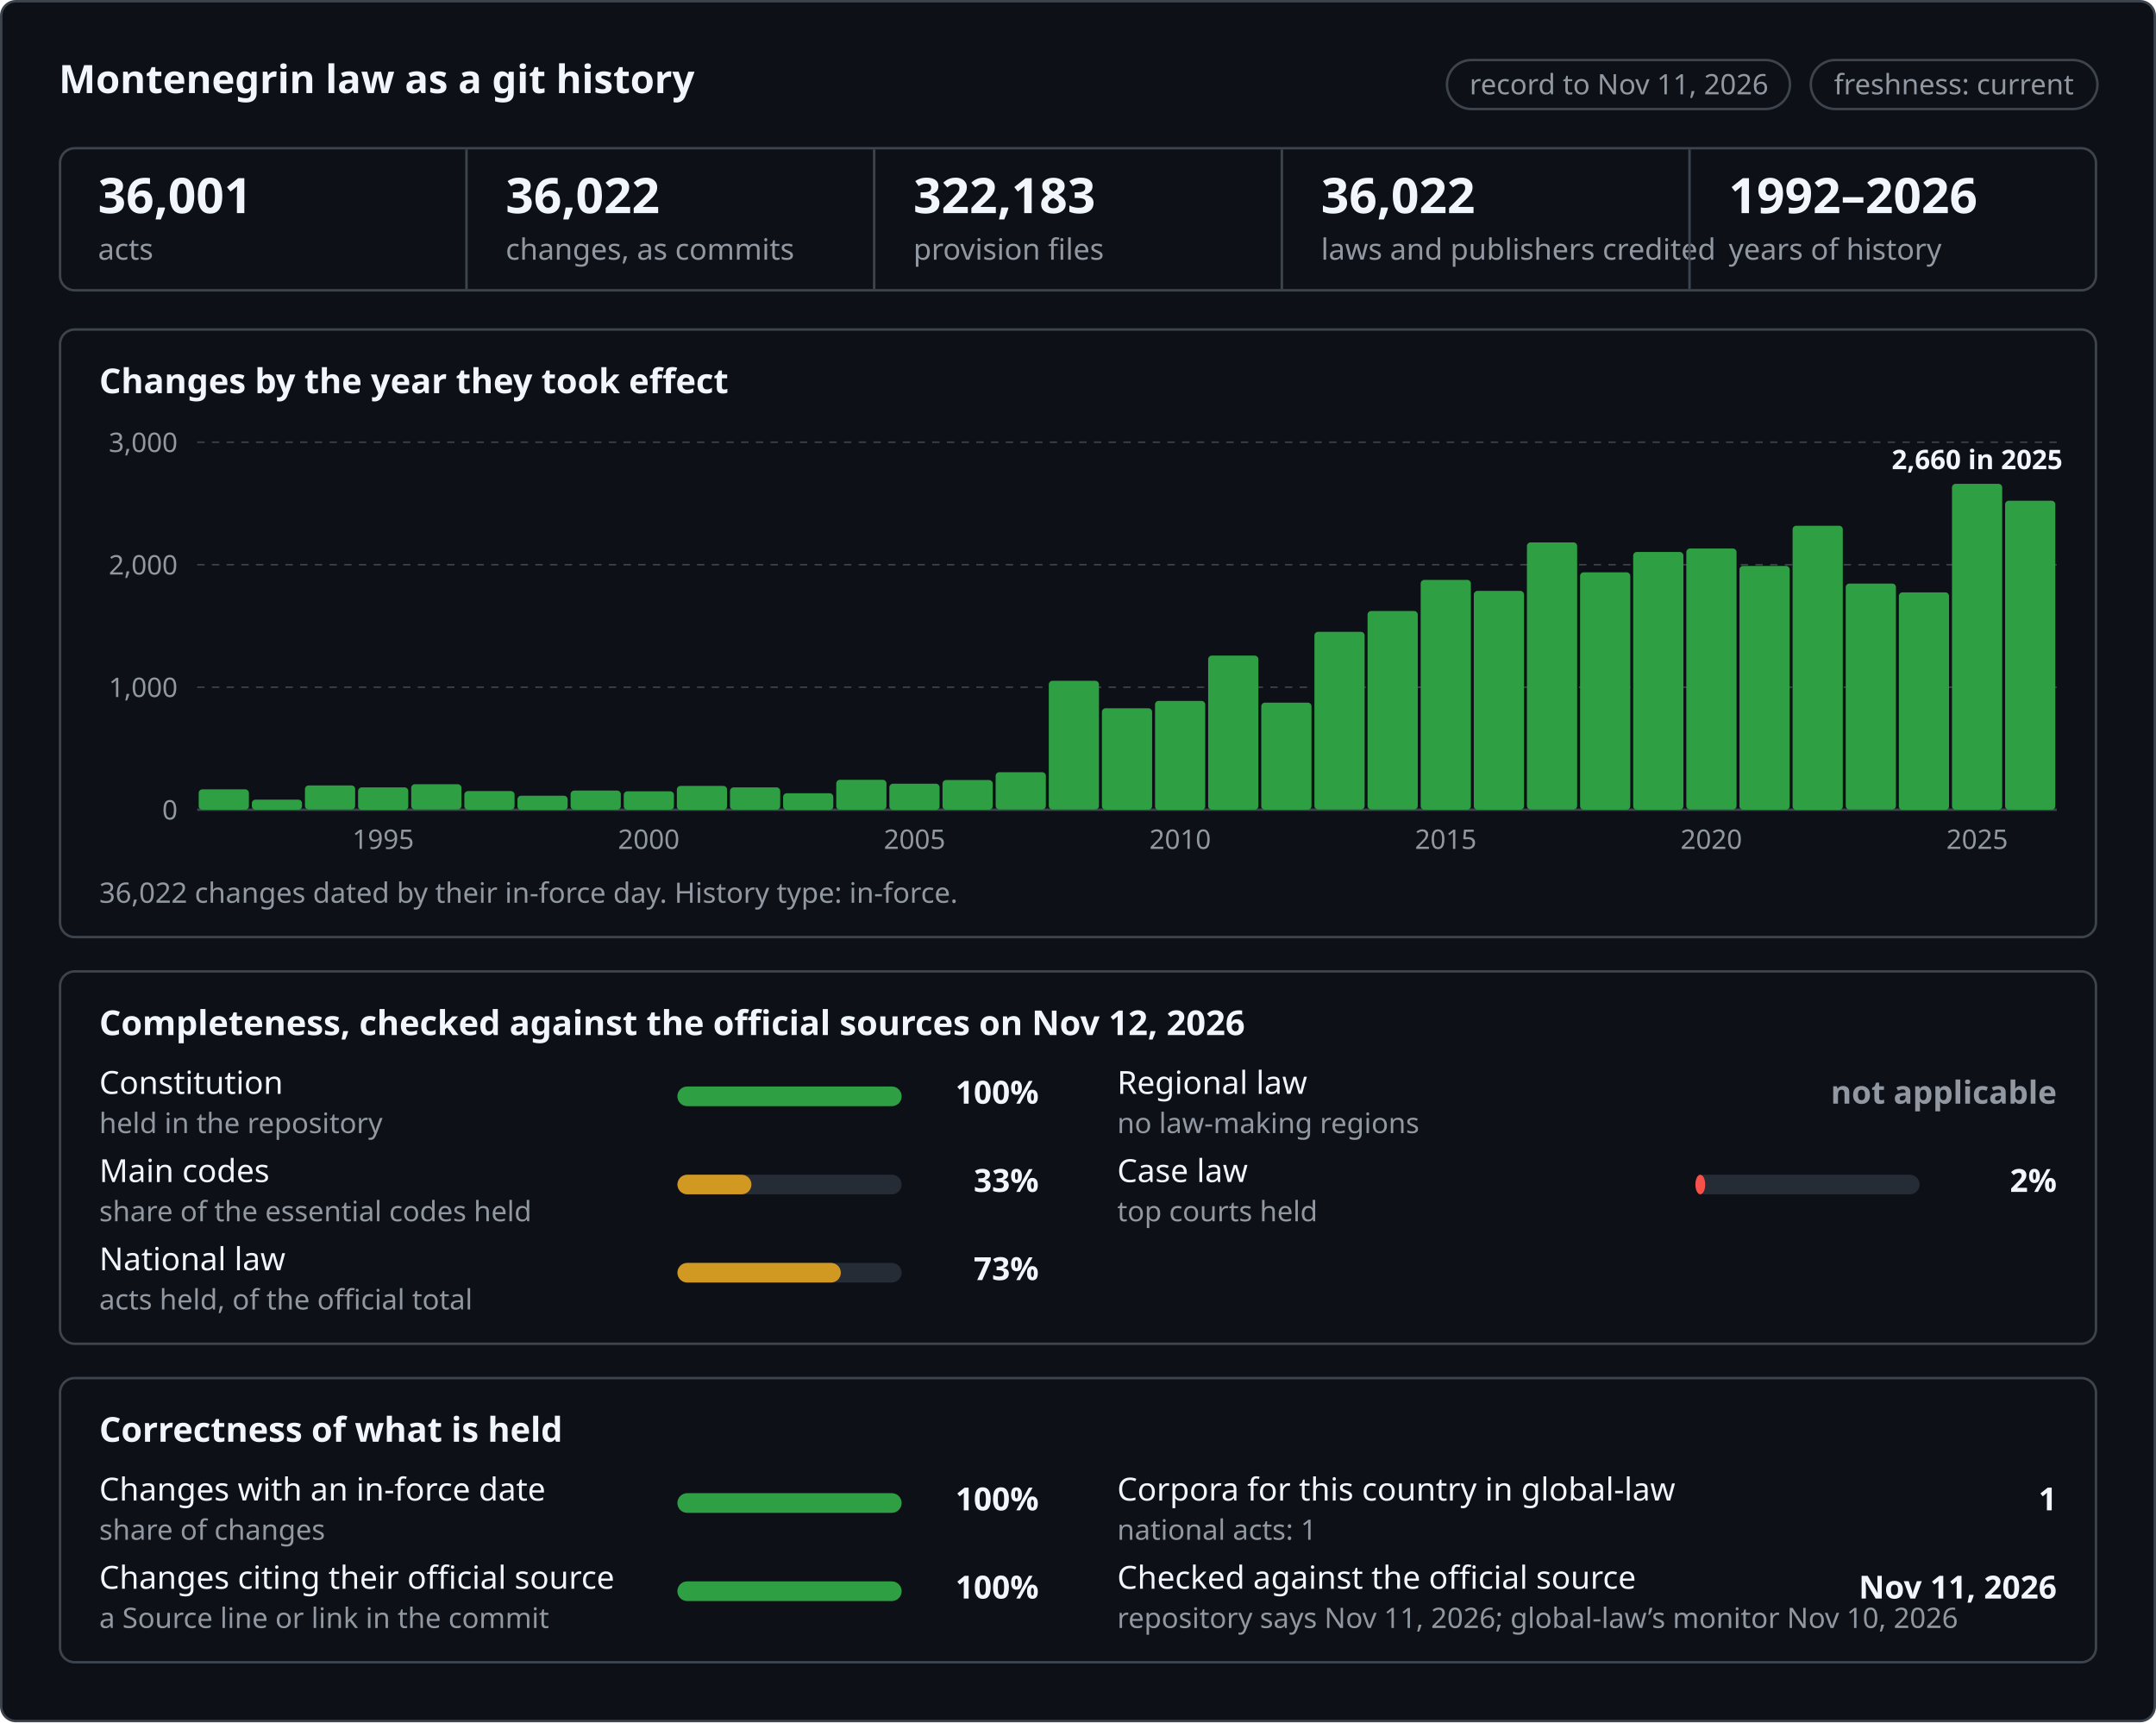
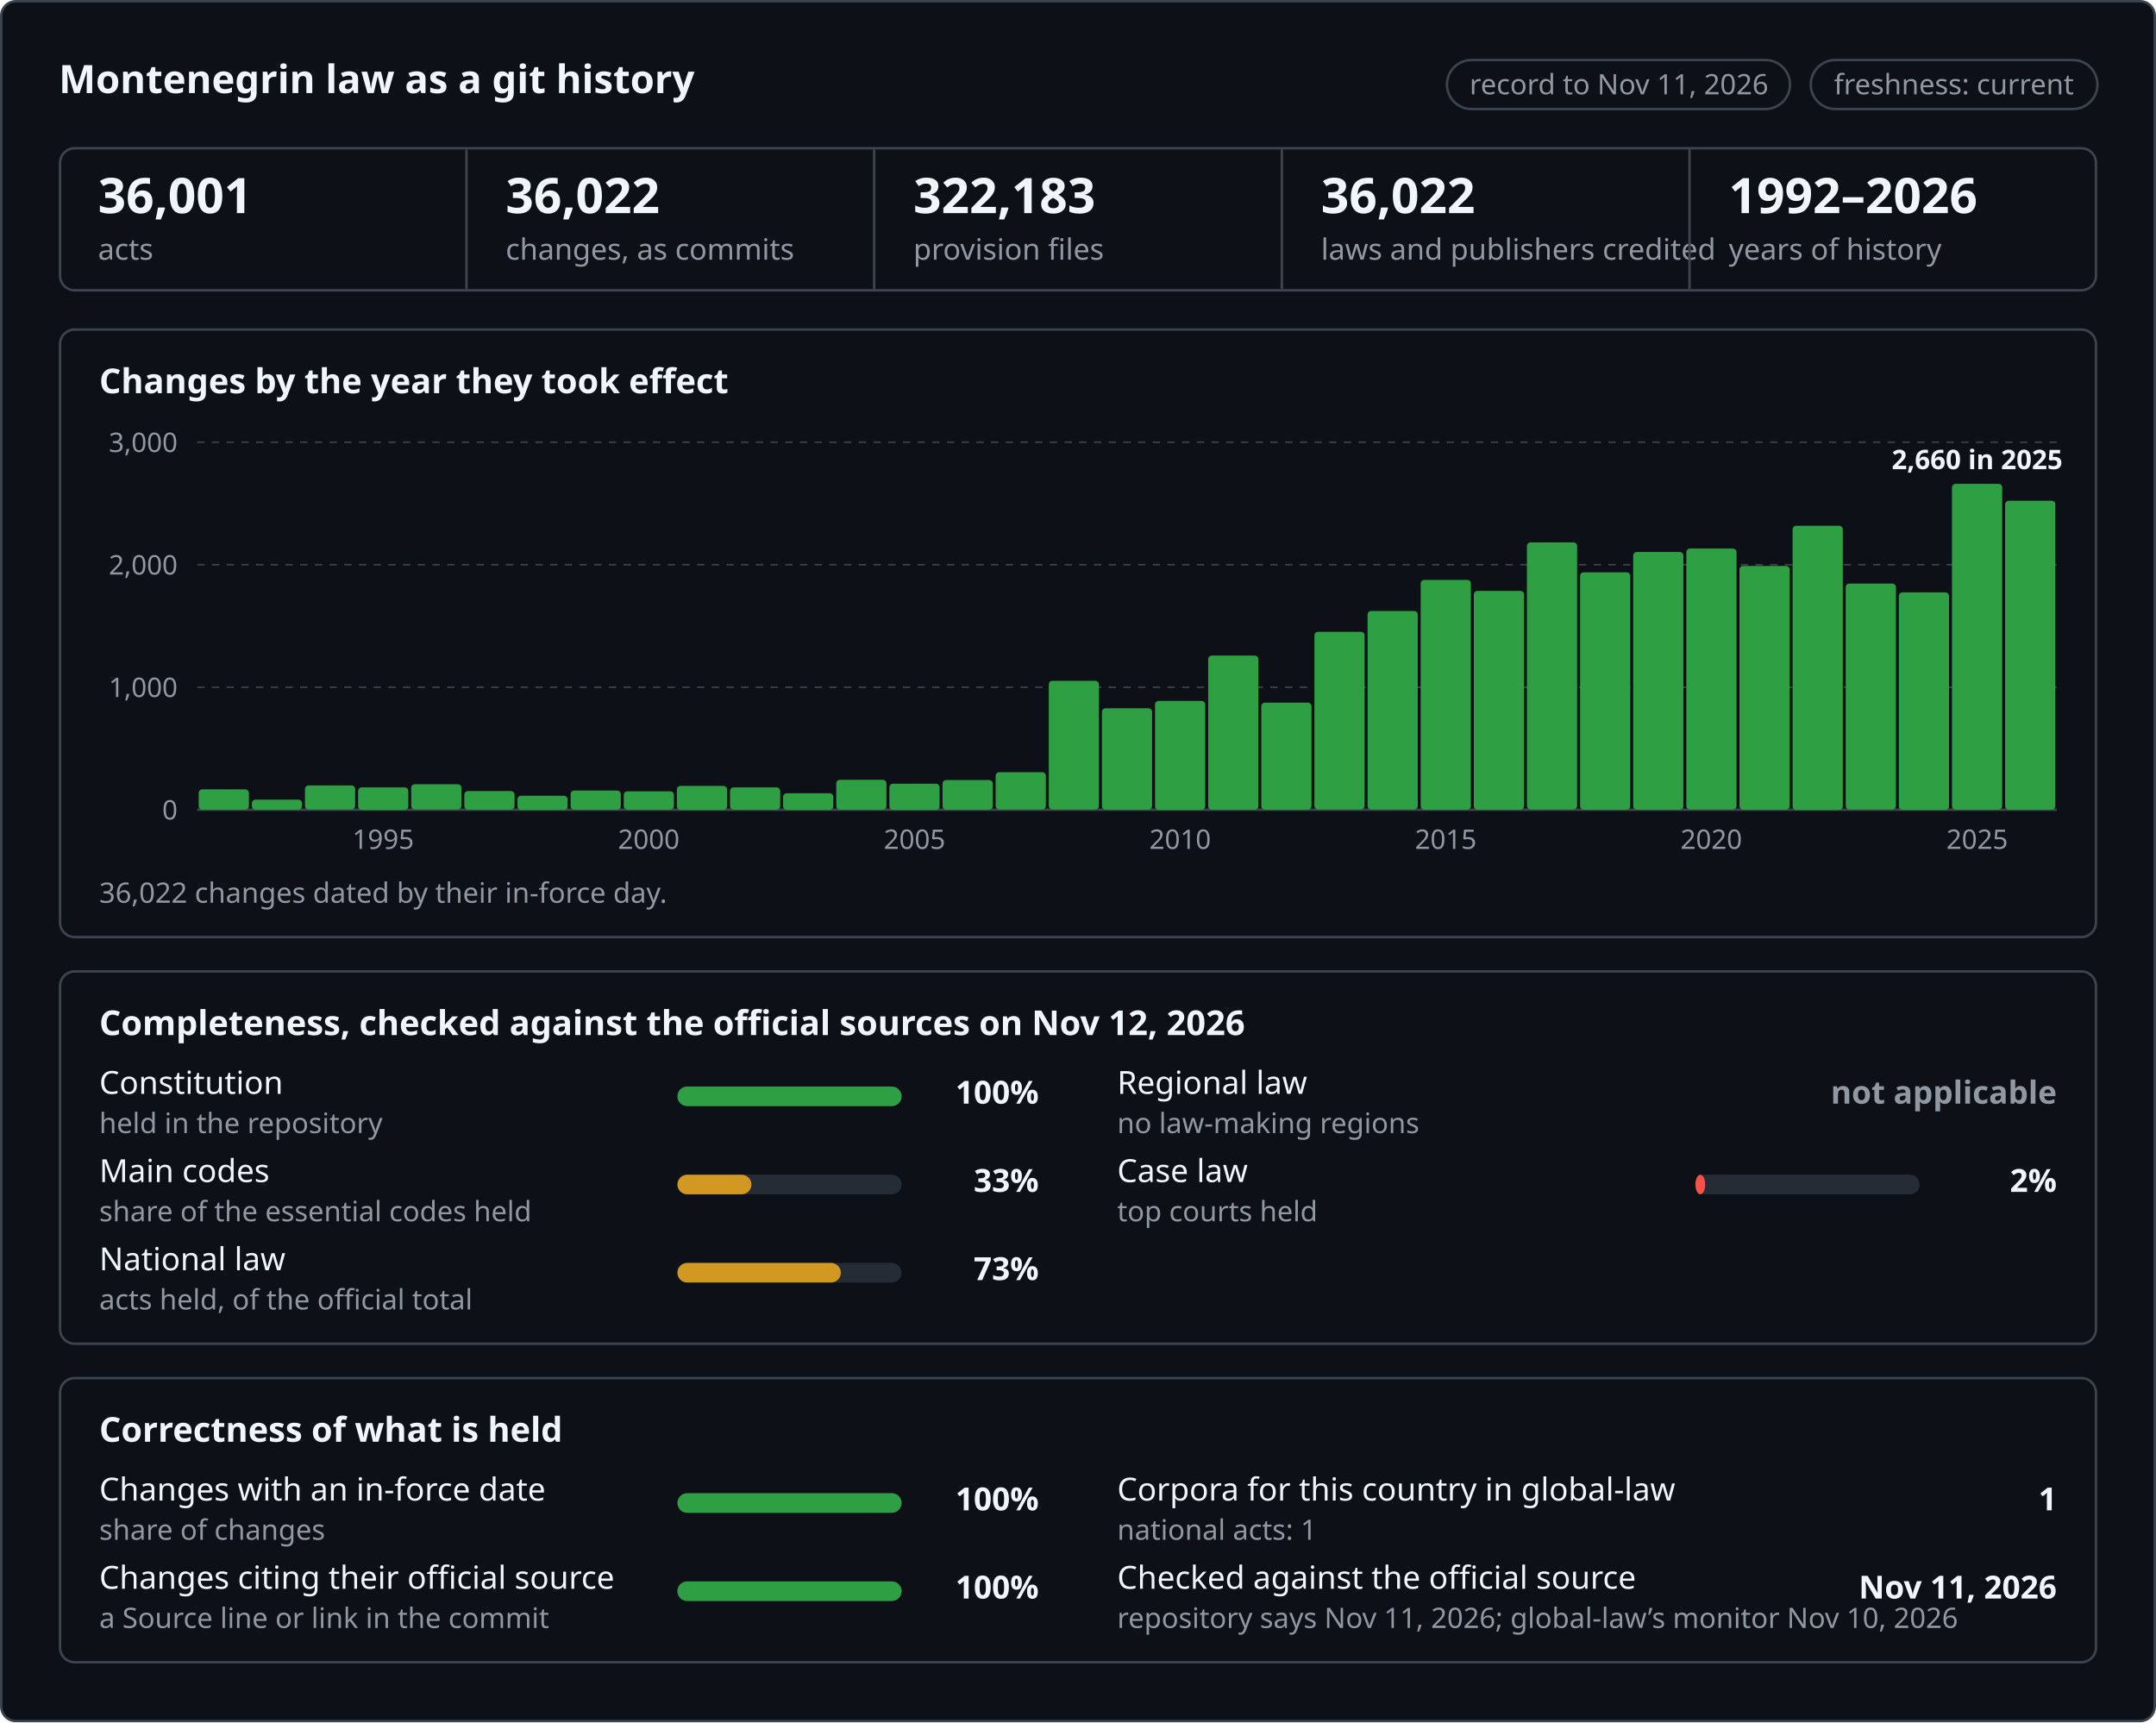
<svg xmlns="http://www.w3.org/2000/svg" width="880" height="703" viewBox="0 0 880 703" font-family="-apple-system,BlinkMacSystemFont,Segoe UI,Noto Sans,Helvetica,Arial,sans-serif">
  <rect x="0.5" y="0.5" width="879" height="702" rx="6" fill="#0d1117" stroke="#3d444d" />
  <text x="24" y="38" font-size="16" font-weight="600" fill="#f0f6fc">Montenegrin law as a git history</text>
  <rect x="590.6" y="24.5" width="140" height="20" rx="10" fill="none" stroke="#3d444d" />
  <text x="660.8" y="38.5" font-size="11.5" font-weight="500" text-anchor="middle" fill="#9198a1">record to Nov 11, 2026</text>
  <rect x="739.1" y="24.5" width="117" height="20" rx="10" fill="none" stroke="#3d444d" />
  <text x="797.5" y="38.5" font-size="11.5" font-weight="500" text-anchor="middle" fill="#9198a1">freshness: current</text>
  <rect x="24.5" y="60.5" width="831" height="58" rx="6" fill="#0d1117" stroke="#3d444d" />
  <text x="40.0" y="87" font-size="20" font-weight="600" fill="#f0f6fc">36,001</text>
  <text x="40.0" y="106" font-size="12" fill="#9198a1">acts</text>
  <line x1="190.4" y1="61" x2="190.4" y2="118" stroke="#3d444d" />
  <text x="206.4" y="87" font-size="20" font-weight="600" fill="#f0f6fc">36,022</text>
  <text x="206.4" y="106" font-size="12" fill="#9198a1">changes, as commits</text>
  <line x1="356.8" y1="61" x2="356.8" y2="118" stroke="#3d444d" />
  <text x="372.8" y="87" font-size="20" font-weight="600" fill="#f0f6fc">322,183</text>
  <text x="372.8" y="106" font-size="12" fill="#9198a1">provision files</text>
  <line x1="523.2" y1="61" x2="523.2" y2="118" stroke="#3d444d" />
  <text x="539.2" y="87" font-size="20" font-weight="600" fill="#f0f6fc">36,022</text>
  <text x="539.2" y="106" font-size="12" fill="#9198a1" textLength="142" lengthAdjust="spacingAndGlyphs">laws and publishers credited</text>
  <line x1="689.6" y1="61" x2="689.6" y2="118" stroke="#3d444d" />
  <text x="705.6" y="87" font-size="20" font-weight="600" fill="#f0f6fc">1992–2026</text>
  <text x="705.6" y="106" font-size="12" fill="#9198a1">years of history</text>
  <rect x="24.5" y="134.5" width="831" height="248" rx="6" fill="#0d1117" stroke="#3d444d" />
  <text x="40.5" y="160.5" font-size="14" font-weight="600" fill="#f0f6fc">Changes by the year they took effect</text>
  <line x1="80.5" y1="330.5" x2="839.5" y2="330.5" stroke="#3d444d" stroke-width="1" />
  <text x="72.5" y="334.5" font-size="11" text-anchor="end" fill="#9198a1">0</text>
  <line x1="80.5" y1="280.5" x2="839.5" y2="280.5" stroke="#3d444d" stroke-width="0.6" stroke-dasharray="3 3" />
  <text x="72.5" y="284.5" font-size="11" text-anchor="end" fill="#9198a1">1,000</text>
  <line x1="80.5" y1="230.5" x2="839.5" y2="230.5" stroke="#3d444d" stroke-width="0.6" stroke-dasharray="3 3" />
  <text x="72.5" y="234.5" font-size="11" text-anchor="end" fill="#9198a1">2,000</text>
  <line x1="80.5" y1="180.5" x2="839.5" y2="180.5" stroke="#3d444d" stroke-width="0.6" stroke-dasharray="3 3" />
  <text x="72.5" y="184.5" font-size="11" text-anchor="end" fill="#9198a1">3,000</text>
  <rect x="81.10" y="322.2" width="20.49" height="8.3" rx="1.5" fill="#2ea043" />
  <rect x="102.79" y="326.4" width="20.49" height="4.1" rx="1.5" fill="#2ea043" />
  <rect x="124.47" y="320.6" width="20.49" height="9.8" rx="1.5" fill="#2ea043" />
  <rect x="146.16" y="321.4" width="20.49" height="9.2" rx="1.5" fill="#2ea043" />
  <text x="156.4" y="346.5" font-size="11" text-anchor="middle" fill="#9198a1">1995</text>
  <rect x="167.84" y="320.1" width="20.49" height="10.3" rx="1.5" fill="#2ea043" />
  <rect x="189.53" y="322.9" width="20.49" height="7.6" rx="1.5" fill="#2ea043" />
  <rect x="211.21" y="324.8" width="20.49" height="5.8" rx="1.5" fill="#2ea043" />
  <rect x="232.90" y="322.7" width="20.49" height="7.8" rx="1.5" fill="#2ea043" />
  <rect x="254.59" y="323.0" width="20.49" height="7.5" rx="1.5" fill="#2ea043" />
  <text x="264.8" y="346.5" font-size="11" text-anchor="middle" fill="#9198a1">2000</text>
  <rect x="276.27" y="320.8" width="20.49" height="9.8" rx="1.5" fill="#2ea043" />
  <rect x="297.96" y="321.4" width="20.49" height="9.1" rx="1.5" fill="#2ea043" />
  <rect x="319.64" y="323.8" width="20.49" height="6.8" rx="1.5" fill="#2ea043" />
  <rect x="341.33" y="318.3" width="20.49" height="12.2" rx="1.5" fill="#2ea043" />
  <rect x="363.01" y="319.9" width="20.49" height="10.7" rx="1.5" fill="#2ea043" />
  <text x="373.3" y="346.5" font-size="11" text-anchor="middle" fill="#9198a1">2005</text>
  <rect x="384.70" y="318.4" width="20.49" height="12.1" rx="1.5" fill="#2ea043" />
  <rect x="406.39" y="315.2" width="20.49" height="15.2" rx="1.5" fill="#2ea043" />
  <rect x="428.07" y="277.9" width="20.49" height="52.5" rx="1.5" fill="#2ea043" />
  <rect x="449.76" y="289.1" width="20.49" height="41.4" rx="1.5" fill="#2ea043" />
  <rect x="471.44" y="286.1" width="20.49" height="44.5" rx="1.5" fill="#2ea043" />
  <text x="481.7" y="346.5" font-size="11" text-anchor="middle" fill="#9198a1">2010</text>
  <rect x="493.13" y="267.6" width="20.49" height="62.9" rx="1.5" fill="#2ea043" />
  <rect x="514.81" y="286.8" width="20.49" height="43.7" rx="1.5" fill="#2ea043" />
  <rect x="536.50" y="257.9" width="20.49" height="72.5" rx="1.5" fill="#2ea043" />
  <rect x="558.19" y="249.4" width="20.49" height="81.0" rx="1.5" fill="#2ea043" />
  <rect x="579.87" y="236.7" width="20.49" height="93.8" rx="1.5" fill="#2ea043" />
  <text x="590.1" y="346.5" font-size="11" text-anchor="middle" fill="#9198a1">2015</text>
  <rect x="601.56" y="241.2" width="20.49" height="89.3" rx="1.5" fill="#2ea043" />
  <rect x="623.24" y="221.4" width="20.49" height="109.0" rx="1.5" fill="#2ea043" />
  <rect x="644.93" y="233.6" width="20.49" height="96.9" rx="1.5" fill="#2ea043" />
  <rect x="666.61" y="225.3" width="20.49" height="105.2" rx="1.5" fill="#2ea043" />
  <rect x="688.30" y="223.9" width="20.49" height="106.5" rx="1.5" fill="#2ea043" />
  <text x="698.5" y="346.5" font-size="11" text-anchor="middle" fill="#9198a1">2020</text>
  <rect x="709.99" y="231.0" width="20.49" height="99.5" rx="1.5" fill="#2ea043" />
  <rect x="731.67" y="214.6" width="20.49" height="116.0" rx="1.5" fill="#2ea043" />
  <rect x="753.36" y="238.2" width="20.49" height="92.2" rx="1.5" fill="#2ea043" />
  <rect x="775.04" y="241.8" width="20.49" height="88.8" rx="1.5" fill="#2ea043" />
  <rect x="796.73" y="197.5" width="20.49" height="133.0" rx="1.5" fill="#2ea043" />
  <text x="807.0" y="346.5" font-size="11" text-anchor="middle" fill="#9198a1">2025</text>
  <text x="807.0" y="191.5" font-size="11" font-weight="600" text-anchor="middle" fill="#f0f6fc">2,660 in 2025</text>
  <rect x="818.41" y="204.4" width="20.49" height="126.1" rx="1.5" fill="#2ea043" />
-   <text x="40.5" y="368.5" font-size="11.5" fill="#9198a1">36,022 changes dated by their in-force day. History type: in-force.</text>
+   <text x="40.5" y="368.5" font-size="11.5" fill="#9198a1">36,022 changes dated by their in-force day.</text>
  <rect x="24.5" y="396.5" width="831" height="152" rx="6" fill="#0d1117" stroke="#3d444d" />
  <text x="40.5" y="422.5" font-size="14" font-weight="600" fill="#f0f6fc">Completeness, checked against the official sources on Nov 12, 2026</text>
  <text x="40.5" y="446.5" font-size="13" fill="#f0f6fc">Constitution</text>
  <text x="40.5" y="462.5" font-size="11.5" fill="#9198a1">held in the repository</text>
  <g>
    <rect x="276.5" y="443.5" width="91.5" height="8" rx="4" fill="#262c36" />
    <rect x="276.5" y="443.5" width="91.5" height="8" rx="4" fill="#2ea043" />
  </g>
  <text x="424.0" y="450.5" font-size="13" font-weight="600" text-anchor="end" fill="#f0f6fc">100%</text>
  <text x="40.5" y="482.5" font-size="13" fill="#f0f6fc">Main codes</text>
  <text x="40.5" y="498.5" font-size="11.5" fill="#9198a1">share of the essential codes held</text>
  <g>
    <rect x="276.5" y="479.5" width="91.5" height="8" rx="4" fill="#262c36" />
    <rect x="276.5" y="479.5" width="30.2" height="8" rx="4" fill="#d29922" />
  </g>
  <text x="424.0" y="486.5" font-size="13" font-weight="600" text-anchor="end" fill="#f0f6fc">33%</text>
  <text x="40.5" y="518.5" font-size="13" fill="#f0f6fc">National law</text>
  <text x="40.5" y="534.5" font-size="11.5" fill="#9198a1">acts held, of the official total</text>
  <g>
    <rect x="276.5" y="515.5" width="91.5" height="8" rx="4" fill="#262c36" />
    <rect x="276.5" y="515.5" width="66.7" height="8" rx="4" fill="#d29922" />
  </g>
  <text x="424.0" y="522.5" font-size="13" font-weight="600" text-anchor="end" fill="#f0f6fc">73%</text>
  <text x="456.0" y="446.5" font-size="13" fill="#f0f6fc">Regional law</text>
  <text x="456.0" y="462.5" font-size="11.5" fill="#9198a1">no law-making regions</text>
  <text x="839.5" y="450.5" font-size="13" font-weight="600" text-anchor="end" fill="#9198a1">not applicable</text>
  <text x="456.0" y="482.5" font-size="13" fill="#f0f6fc">Case law</text>
  <text x="456.0" y="498.5" font-size="11.5" fill="#9198a1">top courts held</text>
  <g>
    <rect x="692.0" y="479.5" width="91.5" height="8" rx="4" fill="#262c36" />
    <rect x="692.0" y="479.5" width="4.0" height="8" rx="4" fill="#f85149" />
  </g>
  <text x="839.5" y="486.5" font-size="13" font-weight="600" text-anchor="end" fill="#f0f6fc">2%</text>
  <rect x="24.5" y="562.5" width="831" height="116" rx="6" fill="#0d1117" stroke="#3d444d" />
  <text x="40.5" y="588.5" font-size="14" font-weight="600" fill="#f0f6fc">Correctness of what is held</text>
  <text x="40.5" y="612.5" font-size="13" fill="#f0f6fc">Changes with an in-force date</text>
  <text x="40.5" y="628.5" font-size="11.5" fill="#9198a1">share of changes</text>
  <g>
    <rect x="276.5" y="609.5" width="91.5" height="8" rx="4" fill="#262c36" />
    <rect x="276.5" y="609.5" width="91.5" height="8" rx="4" fill="#2ea043" />
  </g>
  <text x="424.0" y="616.5" font-size="13" font-weight="600" text-anchor="end" fill="#f0f6fc">100%</text>
  <text x="40.5" y="648.5" font-size="13" fill="#f0f6fc">Changes citing their official source</text>
  <text x="40.5" y="664.5" font-size="11.5" fill="#9198a1">a Source line or link in the commit</text>
  <g>
    <rect x="276.5" y="645.5" width="91.5" height="8" rx="4" fill="#262c36" />
    <rect x="276.5" y="645.5" width="91.5" height="8" rx="4" fill="#2ea043" />
  </g>
  <text x="424.0" y="652.5" font-size="13" font-weight="600" text-anchor="end" fill="#f0f6fc">100%</text>
  <text x="456.0" y="612.5" font-size="13" fill="#f0f6fc">Corpora for this country in global-law</text>
  <text x="456.0" y="628.5" font-size="11.5" fill="#9198a1">national acts: 1</text>
  <text x="839.5" y="616.5" font-size="13" font-weight="600" text-anchor="end" fill="#f0f6fc">1</text>
  <text x="456.0" y="648.5" font-size="13" fill="#f0f6fc">Checked against the official source</text>
  <text x="456.0" y="664.5" font-size="11.5" fill="#9198a1">repository says Nov 11, 2026; global-law’s monitor Nov 10, 2026</text>
  <text x="839.5" y="652.5" font-size="13" font-weight="600" text-anchor="end" fill="#f0f6fc">Nov 11, 2026</text>
</svg>
